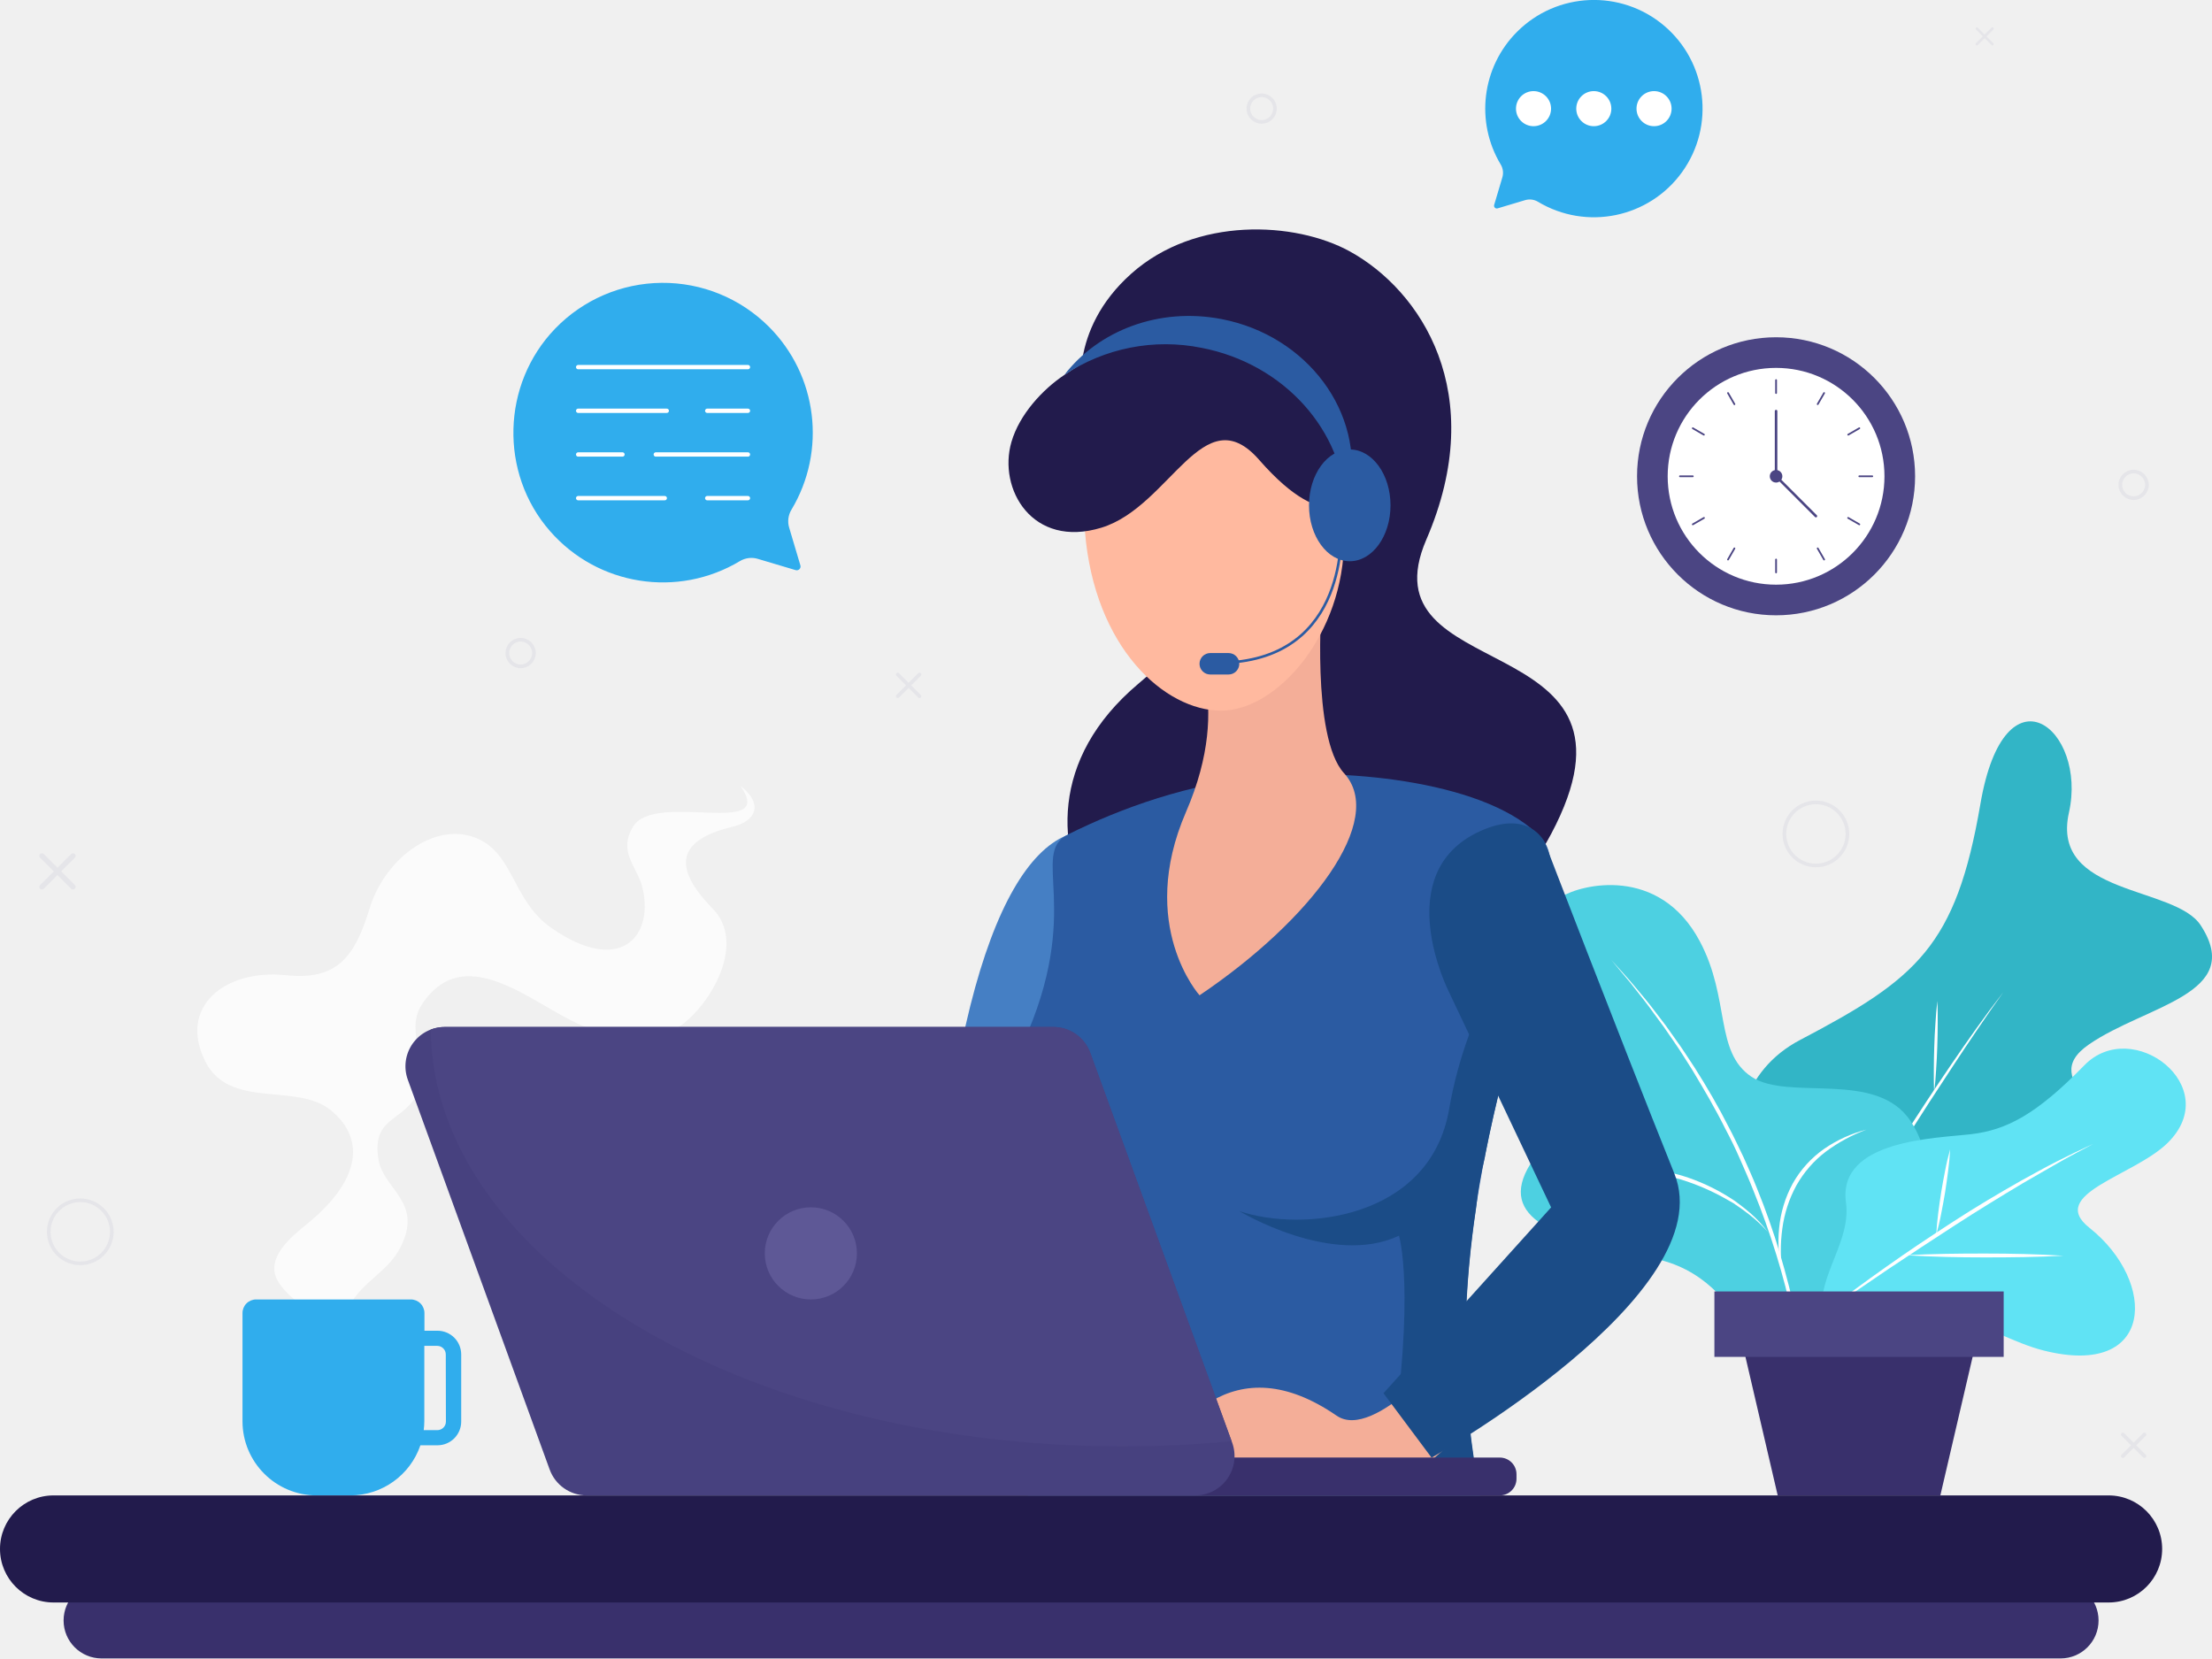
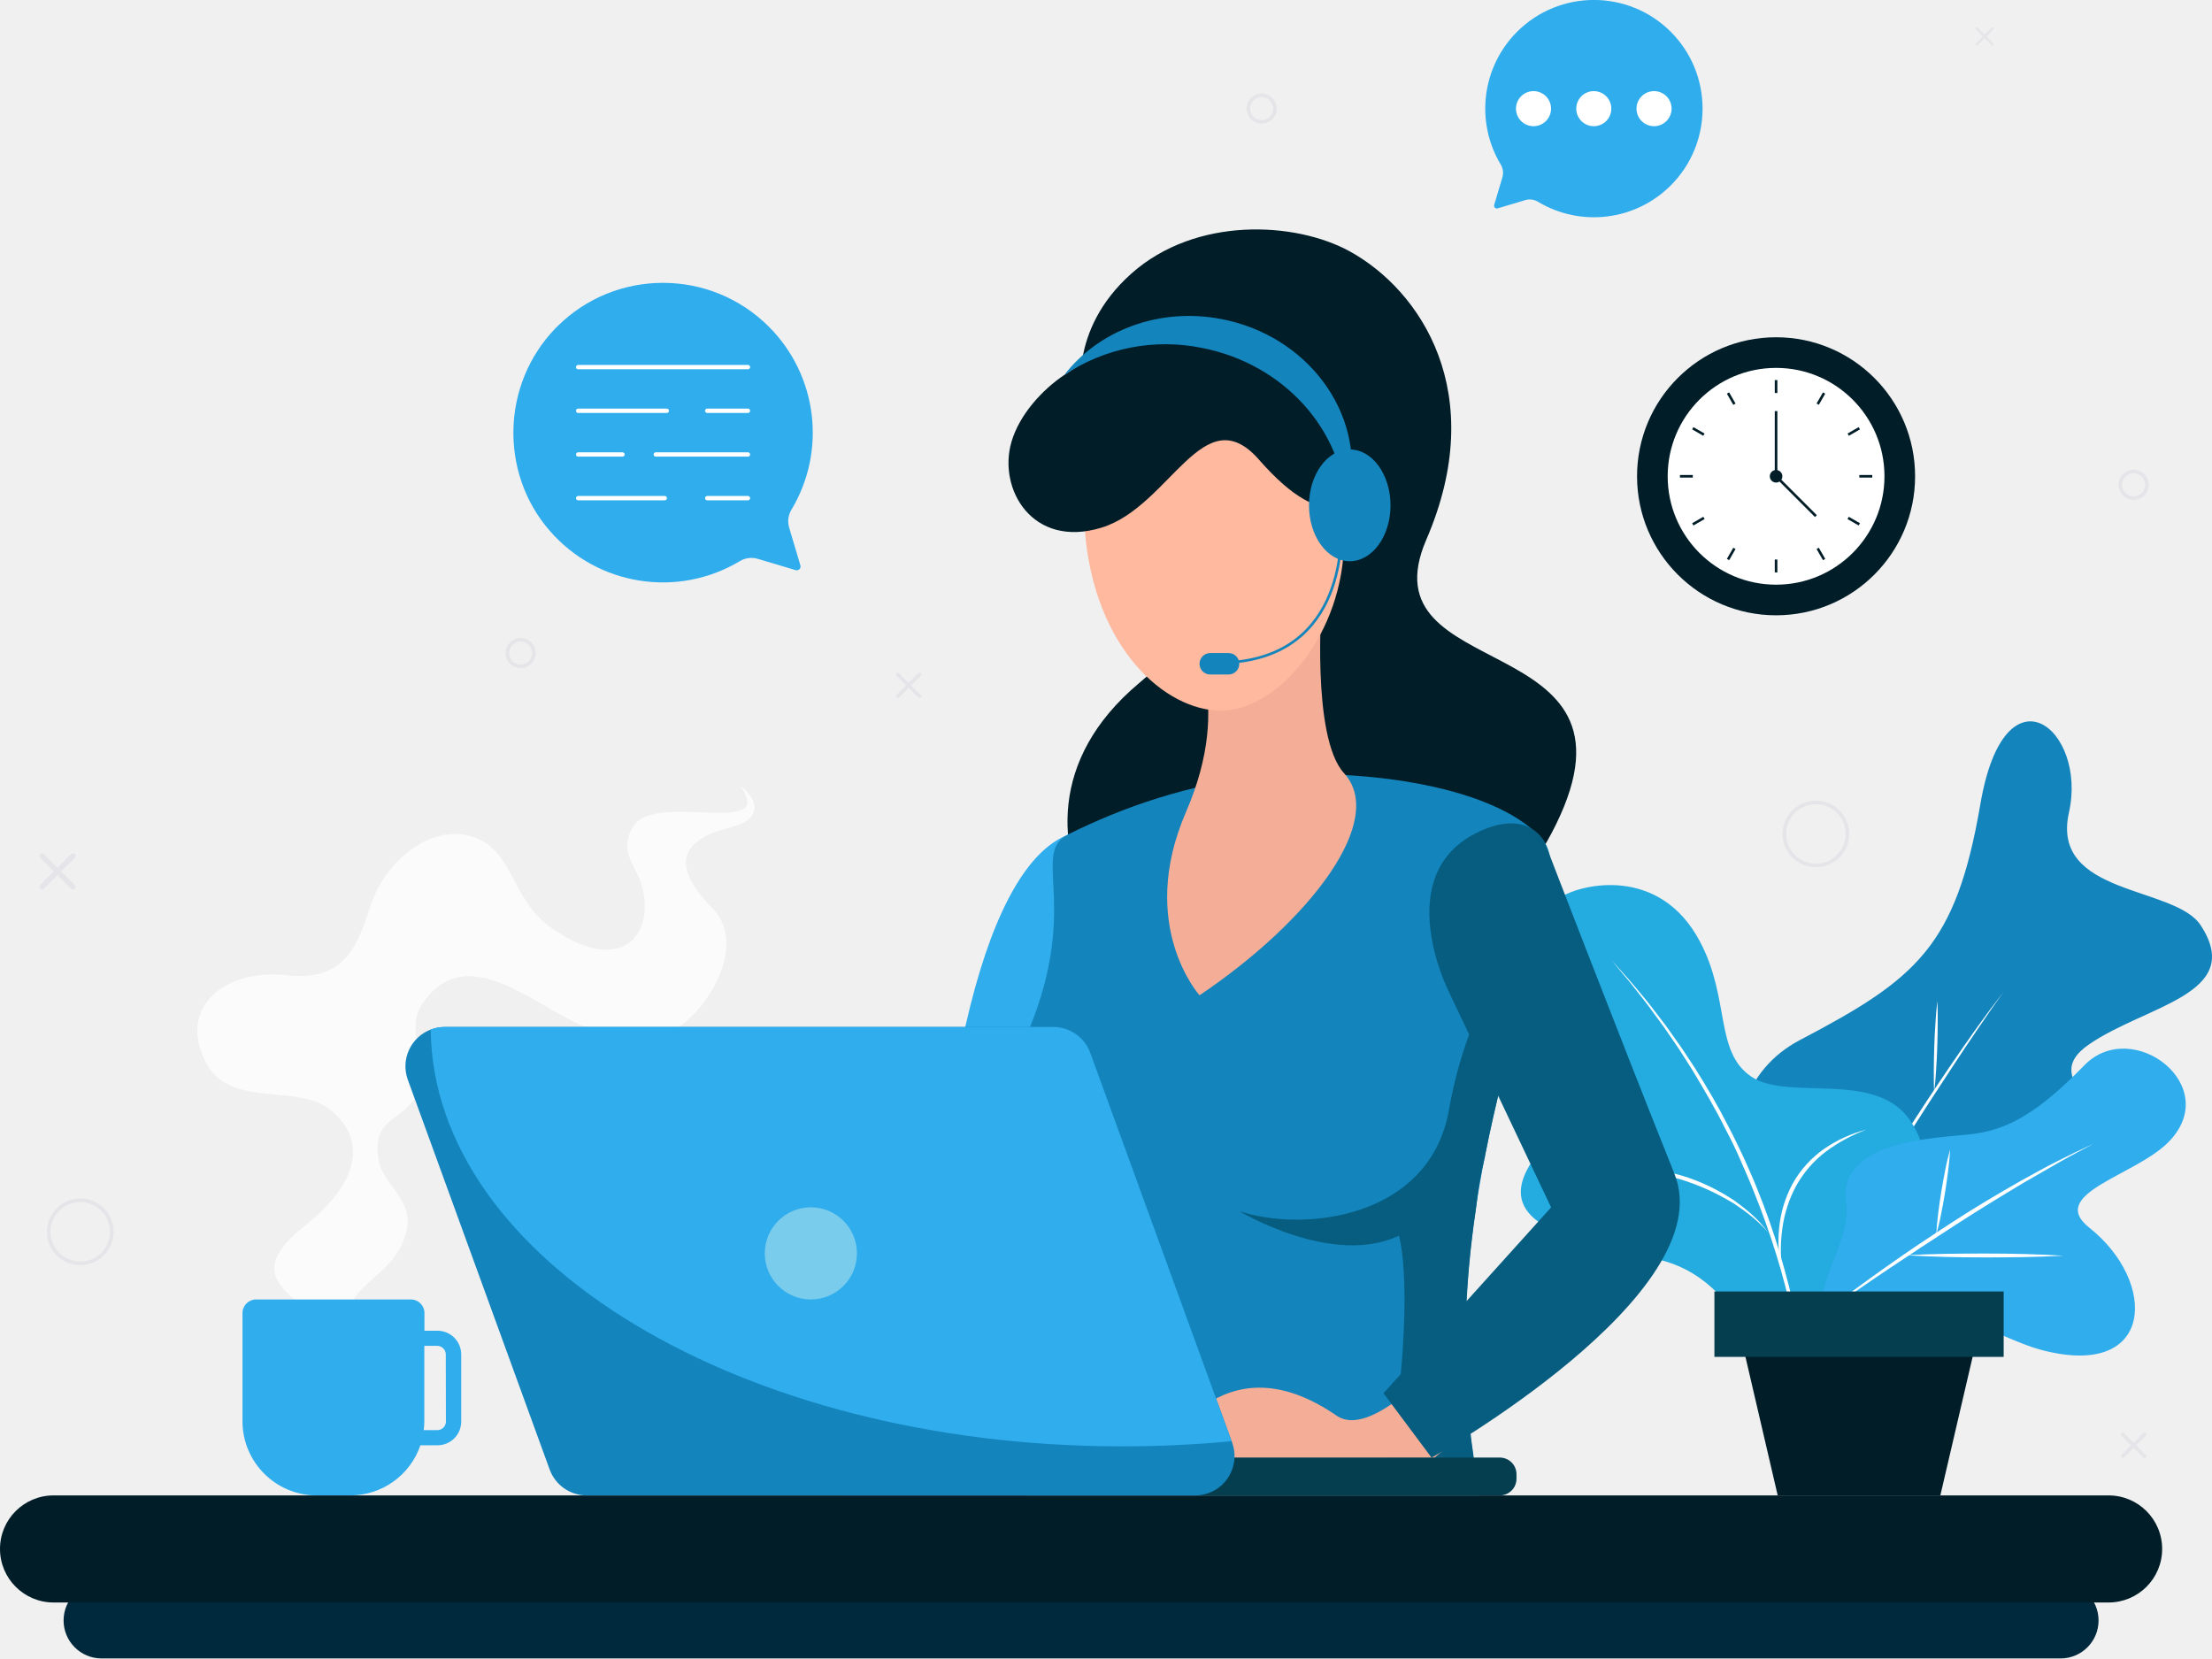
- <svg xmlns="http://www.w3.org/2000/svg" id="DESIGNED_BY_FREEPIK" data-name="DESIGNED BY FREEPIK" viewBox="0 0 855.06 641.07">
-   <defs>
-     <style>.cls-1{fill:#32b5c6;}.cls-2{fill:#fff;}.cls-3{fill:#4dd0e1;}.cls-4{fill:#60e3f4;}.cls-5{fill:#39306c;}.cls-6{fill:#4b4583;}.cls-7{opacity:0.74;}.cls-8{fill:#30aded;}.cls-9{fill:#221b4c;}.cls-10,.cls-11,.cls-12,.cls-18,.cls-22,.cls-23,.cls-24{fill:none;}.cls-10,.cls-11,.cls-22,.cls-23,.cls-24{stroke:#4b4583;}.cls-10,.cls-11,.cls-12,.cls-22,.cls-23,.cls-24{stroke-linecap:round;stroke-linejoin:round;}.cls-10{stroke-width:0.98px;}.cls-11{stroke-width:0.68px;}.cls-12{stroke:#fff;stroke-width:1.67px;}.cls-13{fill:#457fc4;}.cls-14{fill:#2b5ba2;}.cls-15{fill:#1b4c87;}.cls-16{fill:#f4ae98;}.cls-17{fill:#ffb99f;}.cls-18{stroke:#2b5ba2;stroke-miterlimit:10;}.cls-19{fill:#47417f;}.cls-20{fill:#5e5896;}.cls-21{opacity:0.07;}.cls-23{stroke-width:2px;}.cls-24{stroke-width:1.4px;}</style>
-   </defs>
-   <path class="cls-1" d="M714.29,515.4c-24.19-4.26-50.37-74.77-5.32-98.4s60.24-36.15,69.66-91.18,41.45-28.91,34.23,3.3,40.88,28.21,50.92,43.57c17.39,26.62-21.07,30.87-43.1,46s17.28,25.52,1.65,51.16S755.55,522.67,714.29,515.4Z" transform="translate(-13.1 -15.02)" />
-   <path class="cls-2" d="M711.82,514.73c3.1-4.87,6-9.87,9-14.82l9-14.82c6-9.88,12.18-19.66,18.37-29.43s12.54-19.44,19.06-29,13.15-19,20.28-28.15l-5,7.08-4.9,7.16c-3.24,4.78-6.48,9.57-9.63,14.41l-9.48,14.51-9.34,14.61c-6.26,9.71-12.41,19.51-18.6,29.27S718.33,505.17,711.82,514.73Z" transform="translate(-13.1 -15.02)" />
-   <path class="cls-2" d="M736.79,474.76c2.43-.7,4.87-1.32,7.31-2l7.33-1.87c4.9-1.23,9.81-2.37,14.71-3.56s9.84-2.24,14.78-3.29l7.4-1.55c2.48-.48,4.95-1,7.44-1.43-2.43.7-4.87,1.33-7.31,2l-7.33,1.87c-4.89,1.24-9.81,2.37-14.71,3.56s-9.84,2.24-14.77,3.29l-7.41,1.55C741.75,473.81,739.28,474.32,736.79,474.76Z" transform="translate(-13.1 -15.02)" />
-   <path class="cls-2" d="M760.76,437.27c-.08-1.48-.09-2.95-.13-4.42l0-4.43c0-2.94.08-5.89.17-8.83s.23-5.89.44-8.83l.31-4.41c.15-1.47.26-2.94.44-4.4.09,1.47.09,2.95.14,4.42v4.42c0,2.95-.08,5.89-.17,8.84s-.23,5.88-.44,8.82l-.31,4.41C761.05,434.33,760.94,435.8,760.76,437.27Z" transform="translate(-13.1 -15.02)" />
-   <path class="cls-3" d="M721.85,550.76s-13.57-26.5,9.6-43.49,33.43-38.81,20.21-58.87-47.16-7.56-61.51-17.15S682,401.14,670.2,378.94c-15.77-29.75-46.29-21.9-53.43-17.3s-19.8,18.62-3.24,45.61,4.36,36.46-8.82,57.64,9.92,29.42,47.42,36.57,44,53.23,44,53.23l25.73-3.93" transform="translate(-13.1 -15.02)" />
-   <path class="cls-2" d="M712.31,577.39a199.92,199.92,0,0,0-1.62-26.23c-1-8.69-2.5-17.34-4.36-25.89a297,297,0,0,0-15.47-50.09c-1.58-4.08-3.4-8.06-5.14-12.08s-3.67-7.94-5.72-11.81c-3.89-7.84-8.34-15.38-12.86-22.88-2.36-3.68-4.63-7.43-7.15-11L656.27,412l-3.89-5.29c-2.52-3.59-5.31-7-8-10.44-1.32-1.75-2.79-3.38-4.18-5.07L636,386.13c2.92,3.27,5.91,6.48,8.73,9.85s5.66,6.71,8.29,10.24l4,5.24,3.81,5.37c2.6,3.55,4.93,7.27,7.37,10.93,4.7,7.42,9.13,15,13.11,22.87,2.08,3.87,3.89,7.88,5.82,11.84,1.76,4,3.62,8,5.22,12.11,3.3,8.15,6.24,16.45,8.75,24.88s4.74,16.94,6.44,25.56C710.91,542.25,713.06,559.83,712.31,577.39Z" transform="translate(-13.1 -15.02)" />
-   <path class="cls-2" d="M696.45,491.22a54.07,54.07,0,0,0-7.26-6.77c-1.31-1-2.59-2-4-2.93l-2-1.38L681,478.89A87.76,87.76,0,0,0,663,471a96.39,96.39,0,0,0-9.6-2.3l-2.43-.47a22.52,22.52,0,0,0-2.44-.39l-4.92-.57c-.82-.09-1.63-.24-2.46-.27l-2.48-.1-5-.2c-3.31,0-6.62.16-10,.16,1.65-.19,3.3-.36,5-.51s3.32-.37,5-.43l5,0h2.5c.84,0,1.67.11,2.5.16,1.67.12,3.33.25,5,.4a23.3,23.3,0,0,1,2.49.35l2.47.41a93.84,93.84,0,0,1,9.79,2.27,76.41,76.41,0,0,1,18.22,8.39l2.1,1.36,2,1.5c1.37,1,2.63,2.07,3.9,3.15A46.65,46.65,0,0,1,696.45,491.22Z" transform="translate(-13.1 -15.02)" />
-   <path class="cls-2" d="M702.19,507.7a50.8,50.8,0,0,1-1.36-17.9,45.13,45.13,0,0,1,5.27-17.31,40.62,40.62,0,0,1,12.15-13.39,51.39,51.39,0,0,1,16.36-7.43A63.29,63.29,0,0,0,719,460.1a42.7,42.7,0,0,0-11.5,13.17A48,48,0,0,0,702.06,490a62.15,62.15,0,0,0-.57,8.85A55.34,55.34,0,0,0,702.19,507.7Z" transform="translate(-13.1 -15.02)" />
-   <path class="cls-4" d="M803.08,537.07c43,10.86,44-26.57,17.68-47.45-16.45-13.05,17.14-20,30.14-32.7,22.36-21.8-13.49-49.21-32.08-30.11s-30.13,25-43.67,26.62-51.78,2.08-48.48,26.4c2.06,15.16-11,28.1-9.26,43.29C757.14,509.68,780.7,531.41,803.08,537.07Z" transform="translate(-13.1 -15.02)" />
-   <path class="cls-2" d="M717.41,523.12c4-3.21,8.18-6.3,12.32-9.39s8.35-6.07,12.56-9.06c8.44-6,17-11.68,25.69-17.33s17.55-10.92,26.53-16c4.54-2.47,9-5,13.64-7.35s9.26-4.59,14-6.75c-4.54,2.47-9.14,4.79-13.6,7.39s-9,5.12-13.41,7.71c-8.85,5.3-17.64,10.68-26.3,16.29s-17.28,11.26-25.85,17q-6.42,4.31-12.79,8.71C725.87,517.21,721.65,520.18,717.41,523.12Z" transform="translate(-13.1 -15.02)" />
-   <path class="cls-2" d="M761.55,492.4c.14-2.81.43-5.59.77-8.37s.75-5.54,1.18-8.3,1-5.52,1.51-8.26,1.17-5.47,1.93-8.18c-.15,2.81-.43,5.59-.78,8.37s-.75,5.54-1.18,8.31-1,5.51-1.51,8.25S762.3,489.69,761.55,492.4Z" transform="translate(-13.1 -15.02)" />
-   <path class="cls-2" d="M749.78,500.24c10.17-.56,20.34-.66,30.51-.66s20.33.22,30.5.84c-10.17.56-20.34.66-30.51.66S760,500.86,749.78,500.24Z" transform="translate(-13.1 -15.02)" />
-   <polygon class="cls-5" points="750.05 578.06 687.18 578.06 672.55 515.22 764.69 515.22 750.05 578.06" />
-   <rect class="cls-6" x="662.71" y="499.22" width="111.82" height="25.29" />
-   <g class="cls-7">
-     <path class="cls-2" d="M147.19,522c4.47-11.09,15.23-14.44,20.5-24.45,9.43-17.92-6.43-22.54-8.31-34.45-2.51-15.85,8.62-14.42,14.36-24.08,6.76-11.35-4.67-24.78,2.34-35.56,17.43-26.79,45.8,2.64,64.29,8.84,11.32,3.79,28.26,5.38,37.18-1.82,11.76-9.51,23.49-31.55,11-44.27-17.56-17.93-11.12-27.11,7.87-31.65,8.41-2,12.25-8.41,2.93-15.73,14.17,20.49-33.12,1.83-41.53,15.73-5.84,9.66,1.36,15.36,3.4,22.78,5.2,19-7.85,35.33-35.07,16.32-15.65-10.94-14.33-30.41-30.93-35.38-15.51-4.63-33.55,9.27-39.25,27.91-5.65,18.45-12.35,27.91-32.24,25.81-23.63-2.49-41.85,12.15-31.28,33.3,9.37,18.74,35.32,8.09,48.48,18.84,14.6,11.93,10.06,28.35-8.84,43.76-5.87,4.79-14.89,11.93-12.57,20.08,1.51,5.29,10.94,13.69,17,13.91Z" transform="translate(-13.1 -15.02)" />
+ <svg xmlns="http://www.w3.org/2000/svg" version="1.1" id="DESIGNED_BY_FREEPIK" x="0px" y="0px" viewBox="0 0 855.06 641.07" style="enable-background:new 0 0 855.06 641.07;" xml:space="preserve">
+   <style type="text/css">
+ 	.st0{fill:#1384BC;}
+ 	.st1{fill:#FFFFFF;}
+ 	.st2{fill:#24ABE0;}
+ 	.st3{fill:#30ADED;}
+ 	.st4{fill:#011D28;}
+ 	.st5{fill:#053E4F;}
+ 	.st6{opacity:0.74;}
+ 	.st7{fill:#01293D;}
+ 	.st8{fill:none;stroke:#011D28;stroke-miterlimit:10;}
+ 	.st9{fill:none;stroke:#FFFFFF;stroke-width:1.67;stroke-linecap:round;stroke-linejoin:round;}
+ 	.st10{fill:#065D7F;}
+ 	.st11{fill:#F4AE98;}
+ 	.st12{fill:#FFB99F;}
+ 	.st13{fill:none;stroke:#1384BC;stroke-miterlimit:10;}
+ 	.st14{fill:#7ACCED;}
+ 	.st15{opacity:0.07;}
+ 	.st16{fill:none;stroke:#4B4583;stroke-linecap:round;stroke-linejoin:round;}
+ 	.st17{fill:none;stroke:#4B4583;stroke-width:2;stroke-linecap:round;stroke-linejoin:round;}
+ 	.st18{fill:none;stroke:#4B4583;stroke-width:1.4;stroke-linecap:round;stroke-linejoin:round;}
+ </style>
+   <path class="st0" d="M701.19,500.38c-24.19-4.26-50.37-74.77-5.32-98.4s60.24-36.15,69.66-91.18s41.45-28.91,34.23,3.3  s40.88,28.21,50.92,43.57c17.39,26.62-21.07,30.87-43.1,46s17.28,25.52,1.65,51.16S742.45,507.65,701.19,500.38z" />
+   <path class="st1" d="M698.72,499.71c3.1-4.87,6-9.87,9-14.82l9-14.82c6-9.88,12.18-19.66,18.37-29.43s12.54-19.44,19.06-29  s13.15-19,20.28-28.15l-5,7.08l-4.9,7.16c-3.24,4.78-6.48,9.57-9.63,14.41l-9.48,14.51l-9.34,14.61  c-6.26,9.71-12.41,19.51-18.6,29.27S705.23,490.15,698.72,499.71z" />
+   <path class="st1" d="M723.69,459.74c2.43-0.7,4.87-1.32,7.31-2l7.33-1.87c4.9-1.23,9.81-2.37,14.71-3.56s9.84-2.24,14.78-3.29  l7.4-1.55c2.48-0.48,4.95-1,7.44-1.43c-2.43,0.7-4.87,1.33-7.31,2l-7.33,1.87c-4.89,1.24-9.81,2.37-14.71,3.56  s-9.84,2.24-14.77,3.29l-7.41,1.55C728.65,458.79,726.18,459.3,723.69,459.74z" />
+   <path class="st1" d="M747.66,422.25c-0.08-1.48-0.09-2.95-0.13-4.42v-4.43c0-2.94,0.08-5.89,0.17-8.83s0.23-5.89,0.44-8.83  l0.31-4.41c0.15-1.47,0.26-2.94,0.44-4.4c0.09,1.47,0.09,2.95,0.14,4.42v4.42c0,2.95-0.08,5.89-0.17,8.84s-0.23,5.88-0.44,8.82  l-0.31,4.41C747.95,419.31,747.84,420.78,747.66,422.25z" />
+   <path class="st2" d="M708.75,535.74c0,0-13.57-26.5,9.6-43.49s33.43-38.81,20.21-58.87s-47.16-7.56-61.51-17.15  s-8.15-30.11-19.95-52.31c-15.77-29.75-46.29-21.9-53.43-17.3s-19.8,18.62-3.24,45.61s4.36,36.46-8.82,57.64s9.92,29.42,47.42,36.57  s44,53.23,44,53.23l25.73-3.93" />
+   <path class="st1" d="M699.21,562.37c0.04-8.77-0.51-17.53-1.62-26.23c-1-8.69-2.5-17.34-4.36-25.89  c-3.67-17.12-8.85-33.88-15.47-50.09c-1.58-4.08-3.4-8.06-5.14-12.08s-3.67-7.94-5.72-11.81c-3.89-7.84-8.34-15.38-12.86-22.88  c-2.36-3.68-4.63-7.43-7.15-11l-3.72-5.41l-3.89-5.29c-2.52-3.59-5.31-7-8-10.44c-1.32-1.75-2.79-3.38-4.18-5.07l-4.2-5.07  c2.92,3.27,5.91,6.48,8.73,9.85s5.66,6.71,8.29,10.24l4,5.24l3.81,5.37c2.6,3.55,4.93,7.27,7.37,10.93c4.7,7.42,9.13,15,13.11,22.87  c2.08,3.87,3.89,7.88,5.82,11.84c1.76,4,3.62,8,5.22,12.11c3.3,8.15,6.24,16.45,8.75,24.88s4.74,16.94,6.44,25.56  C697.81,527.23,699.96,544.81,699.21,562.37z" />
+   <path class="st1" d="M683.35,476.2c-2.21-2.47-4.64-4.74-7.26-6.77c-1.31-1-2.59-2-4-2.93l-2-1.38l-2.19-1.25  c-5.69-3.3-11.72-5.94-18-7.89c-3.16-0.93-6.36-1.7-9.6-2.3l-2.43-0.47c-0.81-0.17-1.62-0.3-2.44-0.39l-4.92-0.57  c-0.82-0.09-1.63-0.24-2.46-0.27l-2.48-0.1l-5-0.2c-3.31,0-6.62,0.16-10,0.16c1.65-0.19,3.3-0.36,5-0.51s3.32-0.37,5-0.43h5h2.5  c0.84,0,1.67,0.11,2.5,0.16c1.67,0.12,3.33,0.25,5,0.4c0.84,0.07,1.67,0.19,2.49,0.35l2.47,0.41c3.3,0.58,6.57,1.34,9.79,2.27  c6.42,1.98,12.54,4.8,18.22,8.39l2.1,1.36l2,1.5c1.37,1,2.63,2.07,3.9,3.15C679.07,471.08,681.35,473.53,683.35,476.2z" />
+   <path class="st1" d="M689.09,492.68c-1.51-5.84-1.97-11.9-1.36-17.9c0.57-6.07,2.36-11.95,5.27-17.31  c2.99-5.32,7.15-9.9,12.15-13.39c4.97-3.42,10.51-5.93,16.36-7.43c-5.57,2.06-10.83,4.9-15.61,8.43c-4.7,3.55-8.62,8.03-11.5,13.17  c-2.83,5.19-4.67,10.87-5.44,16.73c-0.4,2.93-0.59,5.89-0.57,8.85C688.39,486.79,688.62,489.75,689.09,492.68z" />
+   <path class="st3" d="M789.98,522.05c43,10.86,44-26.57,17.68-47.45c-16.45-13.05,17.14-20,30.14-32.7  c22.36-21.8-13.49-49.21-32.08-30.11s-30.13,25-43.67,26.62s-51.78,2.08-48.48,26.4c2.06,15.16-11,28.1-9.26,43.29  C744.04,494.66,767.6,516.39,789.98,522.05z" />
+   <path class="st1" d="M704.31,508.1c4-3.21,8.18-6.3,12.32-9.39s8.35-6.07,12.56-9.06c8.44-6,17-11.68,25.69-17.33  s17.55-10.92,26.53-16c4.54-2.47,9-5,13.64-7.35s9.26-4.59,14-6.75c-4.54,2.47-9.14,4.79-13.6,7.39s-9,5.12-13.41,7.71  c-8.85,5.3-17.64,10.68-26.3,16.29s-17.28,11.26-25.85,17c-4.28,2.87-8.54,5.78-12.79,8.71  C712.77,502.19,708.55,505.16,704.31,508.1z" />
+   <path class="st1" d="M748.45,477.38c0.14-2.81,0.43-5.59,0.77-8.37s0.75-5.54,1.18-8.3s1-5.52,1.51-8.26s1.17-5.47,1.93-8.18  c-0.15,2.81-0.43,5.59-0.78,8.37s-0.75,5.54-1.18,8.31s-1,5.51-1.51,8.25S749.2,474.67,748.45,477.38z" />
+   <path class="st1" d="M736.68,485.22c10.17-0.56,20.34-0.66,30.51-0.66s20.33,0.22,30.5,0.84c-10.17,0.56-20.34,0.66-30.51,0.66  S746.9,485.84,736.68,485.22z" />
+   <polygon class="st4" points="750.05,578.06 687.18,578.06 672.55,515.22 764.69,515.22 " />
+   <rect x="662.71" y="499.22" class="st5" width="111.82" height="25.29" />
+   <g class="st6">
+     <path class="st1" d="M134.09,506.98c4.47-11.09,15.23-14.44,20.5-24.45c9.43-17.92-6.43-22.54-8.31-34.45   c-2.51-15.85,8.62-14.42,14.36-24.08c6.76-11.35-4.67-24.78,2.34-35.56c17.43-26.79,45.8,2.64,64.29,8.84   c11.32,3.79,28.26,5.38,37.18-1.82c11.76-9.51,23.49-31.55,11-44.27c-17.56-17.93-11.12-27.11,7.87-31.65   c8.41-2,12.25-8.41,2.93-15.73c14.17,20.49-33.12,1.83-41.53,15.73c-5.84,9.66,1.36,15.36,3.4,22.78c5.2,19-7.85,35.33-35.07,16.32   c-15.65-10.94-14.33-30.41-30.93-35.38c-15.51-4.63-33.55,9.27-39.25,27.91c-5.65,18.45-12.35,27.91-32.24,25.81   c-23.63-2.49-41.85,12.15-31.28,33.3c9.37,18.74,35.32,8.09,48.48,18.84c14.6,11.93,10.06,28.35-8.84,43.76   c-5.87,4.79-14.89,11.93-12.57,20.08c1.51,5.29,10.94,13.69,17,13.91L134.09,506.98z" />
  </g>
-   <path class="cls-8" d="M182.17,529.42h-5v-6.83a5.26,5.26,0,0,0-5.27-5.26h-59.8a5.25,5.25,0,0,0-5.26,5.26v41.82a28.67,28.67,0,0,0,28.67,28.67h13a28.67,28.67,0,0,0,27.1-19.38h6.62a9.16,9.16,0,0,0,9.15-9.16v-26A9.16,9.16,0,0,0,182.17,529.42Zm3.3,35.12a3.31,3.31,0,0,1-3.3,3.31h-5.28a28,28,0,0,0,.23-3.44V535.27h5a3.31,3.31,0,0,1,3.3,3.31Z" transform="translate(-13.1 -15.02)" />
-   <path class="cls-5" d="M809.64,656.09H52.35a14.67,14.67,0,0,1-14.67-14.67h0a14.67,14.67,0,0,1,14.67-14.67H809.64a14.67,14.67,0,0,1,14.67,14.67h0A14.67,14.67,0,0,1,809.64,656.09Z" transform="translate(-13.1 -15.02)" />
-   <path class="cls-9" d="M828.2,634.47H33.8a20.7,20.7,0,0,1-20.7-20.7h0a20.69,20.69,0,0,1,20.7-20.69H828.2a20.69,20.69,0,0,1,20.69,20.69h0A20.69,20.69,0,0,1,828.2,634.47Z" transform="translate(-13.1 -15.02)" />
-   <circle class="cls-6" cx="686.55" cy="184.11" r="53.74" />
-   <circle class="cls-2" cx="686.55" cy="184.11" r="41.9" />
-   <line class="cls-10" x1="686.55" y1="184.11" x2="686.55" y2="158.91" />
-   <line class="cls-10" x1="686.55" y1="184.11" x2="701.95" y2="199.51" />
-   <line class="cls-11" x1="686.55" y1="221.27" x2="686.55" y2="216.29" />
-   <line class="cls-11" x1="705.12" y1="216.29" x2="702.64" y2="211.98" />
-   <line class="cls-11" x1="718.73" y1="202.69" x2="714.41" y2="200.2" />
-   <line class="cls-11" x1="723.73" y1="184.11" x2="718.73" y2="184.11" />
-   <line class="cls-11" x1="718.73" y1="165.54" x2="714.44" y2="168.02" />
-   <line class="cls-11" x1="705.12" y1="151.93" x2="702.64" y2="156.22" />
-   <line class="cls-11" x1="686.55" y1="151.93" x2="686.55" y2="146.93" />
-   <line class="cls-11" x1="670.45" y1="156.25" x2="667.97" y2="151.93" />
-   <line class="cls-11" x1="658.65" y1="168.02" x2="654.36" y2="165.54" />
-   <line class="cls-11" x1="654.36" y1="184.11" x2="649.39" y2="184.11" />
-   <line class="cls-11" x1="658.68" y1="200.2" x2="654.36" y2="202.69" />
-   <line class="cls-11" x1="670.45" y1="211.98" x2="667.97" y2="216.29" />
-   <circle class="cls-6" cx="686.55" cy="184.11" r="2.43" />
-   <path class="cls-8" d="M310.31,141.31a57.9,57.9,0,0,0-82.62.75c-20.7,21.45-21.61,55.82-2,78.24a57.91,57.91,0,0,0,73.48,11.58,8.61,8.61,0,0,1,6.87-.83l14.64,4.36a1.47,1.47,0,0,0,1.82-1.82L318.16,219a8.62,8.62,0,0,1,.84-6.89A57.91,57.91,0,0,0,310.31,141.31Z" transform="translate(-13.1 -15.02)" />
-   <line class="cls-12" x1="223.49" y1="141.91" x2="289.12" y2="141.91" />
-   <line class="cls-12" x1="273.38" y1="158.79" x2="289.12" y2="158.79" />
-   <line class="cls-12" x1="223.49" y1="158.79" x2="257.74" y2="158.79" />
-   <line class="cls-12" x1="253.5" y1="175.68" x2="289.12" y2="175.68" />
-   <line class="cls-12" x1="223.49" y1="175.68" x2="240.62" y2="175.68" />
-   <line class="cls-12" x1="273.38" y1="192.56" x2="289.12" y2="192.56" />
-   <line class="cls-12" x1="223.49" y1="192.56" x2="256.97" y2="192.56" />
-   <path class="cls-9" d="M431.43,168.78s-5.86-25.85,19-48,63.33-20.17,84.41-8.6c27.31,15,54.13,54.7,29.62,111.41s87.81,33.29,50.12,110.12-102.81,23.78-126.22,55.61-104.47-51.62-35.22-110S436.67,221.22,431.43,168.78Z" transform="translate(-13.1 -15.02)" />
-   <path class="cls-13" d="M425.09,338.06c-28.42,12.11-52,84.14-54.15,237.8h61.25S469.41,319.17,425.09,338.06Z" transform="translate(-13.1 -15.02)" />
-   <path class="cls-14" d="M501.08,315.15c33.6-3.31,88.35,2.27,108,24,4.35,4.79,4.37,13.78,2,26.2-8.22,43.9-45.78,130.79-25.82,227.73H410.45s16.59-75.75,7.32-99.66c-10.6-27.33-19.77-52-9.34-74.85,23.76-52,2.48-73.5,17.54-81C446.69,327.22,472.67,318,501.08,315.15Z" transform="translate(-13.1 -15.02)" />
-   <path class="cls-15" d="M573.26,443.79c-7.32,42.44-56.47,47.68-81.1,39.39,0,0,35.85,21.71,61.71,9.51,0,0,6.58,20.73-3.26,85.93h32.15s0-.13,0-.33c-5.09-34.1-3.5-66.73.94-96.37a136,136,0,0,1,3.44-19.84,1,1,0,0,1,0-.18c4.07-20.79,9.17-39.79,13.75-56.38a185.9,185.9,0,0,0,2.7-33.44S580.58,401.35,573.26,443.79Z" transform="translate(-13.1 -15.02)" />
-   <path class="cls-16" d="M575.09,534.89s-30.55,37.52-45.32,27.36c-19.56-13.46-35.66-13.22-48.59-5.5-13.41,8-18.53,21.87-18.53,21.87H567.5L598,552.21Z" transform="translate(-13.1 -15.02)" />
-   <path class="cls-15" d="M610.26,340.7s27,70.4,50.08,128c18.65,46.46-93.86,109.78-93.86,109.78l-18.59-24.9,64.8-71.84-39.63-83.57s-23-45.58,11.91-61.73C604.37,327.42,610.26,340.7,610.26,340.7Z" transform="translate(-13.1 -15.02)" />
-   <path class="cls-16" d="M524.08,246.59s-4.24,53.37,8.57,67.32c16.46,17.92-12.44,56.58-55.86,85.85,0,0-24.27-26.95-5.24-70.85s.59-68.7.59-68.7Z" transform="translate(-13.1 -15.02)" />
-   <path class="cls-17" d="M532.65,223.54c0,36.57-25.77,66.19-47.54,66.19s-49-24.33-52.62-69.33c-3-36.45,16.67-63.08,46.38-63.08S532.65,187,532.65,223.54Z" transform="translate(-13.1 -15.02)" />
-   <path class="cls-9" d="M441.94,148.75c-3.06,1.77-9.69,6.06-17.41,11.2-8.41,5.6-17.37,15.29-20.45,25.9-5.3,18.22,8.11,41.3,34.77,33.15s39.42-50.93,61-26.2c26.9,30.74,36.65,13.61,36.65,13.61s-5.39-38.27-32.64-55.49C489.31,141.7,467.3,134.12,441.94,148.75Z" transform="translate(-13.1 -15.02)" />
-   <path class="cls-14" d="M550.61,210.37c0,11.93-7.05,21.6-15.75,21.6s-15.76-9.67-15.76-21.6,7.06-21.61,15.76-21.61S550.61,198.44,550.61,210.37Z" transform="translate(-13.1 -15.02)" />
-   <path class="cls-14" d="M485.28,138.36c-24.23-4.67-47.59,4.49-60.75,21.59a70.35,70.35,0,0,1,53-10.48c32.19,6.19,55,32.33,55.74,61.36a50.41,50.41,0,0,0,1.48-5.81C540.64,174.6,518.48,144.75,485.28,138.36Z" transform="translate(-13.1 -15.02)" />
-   <path class="cls-18" d="M531.43,217.42s4.39,48.82-40.49,53.46" transform="translate(-13.1 -15.02)" />
-   <path class="cls-14" d="M488,275.75h-7.07a4.14,4.14,0,0,1-4.15-4.14h0a4.15,4.15,0,0,1,4.15-4.15H488a4.15,4.15,0,0,1,4.15,4.15h0A4.14,4.14,0,0,1,488,275.75Z" transform="translate(-13.1 -15.02)" />
-   <rect class="cls-5" x="318.6" y="563.43" width="267.61" height="14.63" rx="6.45" />
-   <path class="cls-19" d="M475.11,593.08H239.87a15.21,15.21,0,0,1-14.29-10L170.73,432.36A15.2,15.2,0,0,1,185,412H420.26a15.22,15.22,0,0,1,14.29,10L489.4,572.67A15.21,15.21,0,0,1,475.11,593.08Z" transform="translate(-13.1 -15.02)" />
-   <path class="cls-6" d="M179.59,413c.88,89.08,120.18,161.12,267.22,161.12q21.63,0,42.36-2L434.55,422a15.22,15.22,0,0,0-14.29-10H185A15.32,15.32,0,0,0,179.59,413Z" transform="translate(-13.1 -15.02)" />
-   <path class="cls-20" d="M344.35,499.52a17.81,17.81,0,1,1-17.8-17.81A17.81,17.81,0,0,1,344.35,499.52Z" transform="translate(-13.1 -15.02)" />
-   <path class="cls-8" d="M599.52,27.32A42,42,0,1,1,607.59,93a6.21,6.21,0,0,0-5-.6L592,95.57a1.07,1.07,0,0,1-1.33-1.32l3.16-10.62a6.22,6.22,0,0,0-.61-5A42,42,0,0,1,599.52,27.32Z" transform="translate(-13.1 -15.02)" />
-   <circle class="cls-2" cx="592.79" cy="42" r="6.78" />
-   <circle class="cls-2" cx="616.09" cy="42" r="6.78" />
-   <circle class="cls-2" cx="639.38" cy="42" r="6.78" />
-   <g class="cls-21">
-     <line class="cls-22" x1="764.18" y1="11.06" x2="770.18" y2="17.06" />
-     <line class="cls-22" x1="770.18" y1="11.06" x2="764.18" y2="17.06" />
-     <line class="cls-23" x1="16.22" y1="330.84" x2="28.22" y2="342.83" />
-     <line class="cls-23" x1="28.22" y1="330.84" x2="16.22" y2="342.83" />
-     <line class="cls-24" x1="347.04" y1="260.74" x2="355.42" y2="269.12" />
-     <line class="cls-24" x1="355.42" y1="260.74" x2="347.04" y2="269.12" />
-     <line class="cls-24" x1="820.58" y1="554.49" x2="828.97" y2="562.88" />
-     <line class="cls-24" x1="828.97" y1="554.49" x2="820.58" y2="562.88" />
-     <path class="cls-24" d="M505.94,57a5.14,5.14,0,1,1-5.14-5.14A5.14,5.14,0,0,1,505.94,57Z" transform="translate(-13.1 -15.02)" />
-     <path class="cls-24" d="M219.5,267.46a5.14,5.14,0,1,1-5.14-5.14A5.14,5.14,0,0,1,219.5,267.46Z" transform="translate(-13.1 -15.02)" />
-     <path class="cls-24" d="M843,202.44a5.14,5.14,0,1,1-5.14-5.14A5.14,5.14,0,0,1,843,202.44Z" transform="translate(-13.1 -15.02)" />
-     <path class="cls-24" d="M56.32,491.22A12.19,12.19,0,1,1,44.13,479,12.19,12.19,0,0,1,56.32,491.22Z" transform="translate(-13.1 -15.02)" />
-     <path class="cls-24" d="M727.24,337.38a12.19,12.19,0,1,1-12.19-12.19A12.19,12.19,0,0,1,727.24,337.38Z" transform="translate(-13.1 -15.02)" />
+   <path class="st3" d="M169.07,514.4h-5v-6.83c0-2.91-2.35-5.26-5.26-5.26c0,0-0.01,0-0.01,0H99c-2.9-0.01-5.25,2.34-5.26,5.24  c0,0.01,0,0.01,0,0.02v41.82c0,15.83,12.84,28.67,28.67,28.67h13c12.25-0.01,23.13-7.8,27.1-19.38h6.62  c5.06-0.01,9.15-4.1,9.15-9.16v-26c-0.02-5.06-4.14-9.14-9.2-9.12C169.08,514.4,169.07,514.4,169.07,514.4z M172.37,549.52  c0,1.82-1.48,3.3-3.3,3.31h-5.28c0.15-1.14,0.22-2.29,0.23-3.44v-29.14h5c1.82,0.01,3.3,1.49,3.3,3.31L172.37,549.52z" />
+   <path class="st7" d="M796.54,641.07H39.25c-8.1,0-14.67-6.57-14.67-14.67l0,0c0-8.1,6.57-14.67,14.67-14.67h757.29  c8.1,0,14.67,6.57,14.67,14.67l0,0C811.21,634.5,804.64,641.07,796.54,641.07z" />
+   <path class="st4" d="M815.1,619.45H20.7c-11.43,0-20.7-9.27-20.7-20.7l0,0l0,0c0-11.43,9.26-20.69,20.69-20.69c0,0,0.01,0,0.01,0  h794.4c11.43,0,20.69,9.26,20.69,20.69l0,0l0,0c0.01,11.43-9.25,20.69-20.68,20.7C815.11,619.45,815.1,619.45,815.1,619.45z" />
+   <circle class="st4" cx="686.55" cy="184.11" r="53.74" />
+   <circle class="st1" cx="686.55" cy="184.11" r="41.9" />
+   <line class="st8" x1="686.55" y1="184.11" x2="686.55" y2="158.91" />
+   <line class="st8" x1="686.55" y1="184.11" x2="701.95" y2="199.51" />
+   <line class="st8" x1="686.55" y1="221.27" x2="686.55" y2="216.29" />
+   <line class="st8" x1="705.12" y1="216.29" x2="702.64" y2="211.98" />
+   <line class="st8" x1="718.73" y1="202.69" x2="714.41" y2="200.2" />
+   <line class="st8" x1="723.73" y1="184.11" x2="718.73" y2="184.11" />
+   <line class="st8" x1="718.73" y1="165.54" x2="714.44" y2="168.02" />
+   <line class="st8" x1="705.12" y1="151.93" x2="702.64" y2="156.22" />
+   <line class="st8" x1="686.55" y1="151.93" x2="686.55" y2="146.93" />
+   <line class="st8" x1="670.45" y1="156.25" x2="667.97" y2="151.93" />
+   <line class="st8" x1="658.65" y1="168.02" x2="654.36" y2="165.54" />
+   <line class="st8" x1="654.36" y1="184.11" x2="649.39" y2="184.11" />
+   <line class="st8" x1="658.68" y1="200.2" x2="654.36" y2="202.69" />
+   <line class="st8" x1="670.45" y1="211.98" x2="667.97" y2="216.29" />
+   <circle class="st4" cx="686.55" cy="184.11" r="2.43" />
+   <path class="st3" d="M297.21,126.29c-22.61-22.61-59.27-22.61-81.88,0c-0.25,0.25-0.49,0.5-0.74,0.75  c-20.7,21.45-21.61,55.82-2,78.24c18.45,21.16,49.42,26.04,73.48,11.58c2.07-1.23,4.56-1.53,6.87-0.83l14.64,4.36  c0.78,0.23,1.59-0.22,1.82-1c0.08-0.27,0.08-0.55,0-0.82l-4.34-14.59c-0.7-2.31-0.39-4.81,0.84-6.89  C319.61,174.29,316.02,145.09,297.21,126.29z" />
+   <line class="st9" x1="223.49" y1="141.91" x2="289.12" y2="141.91" />
+   <line class="st9" x1="273.38" y1="158.79" x2="289.12" y2="158.79" />
+   <line class="st9" x1="223.49" y1="158.79" x2="257.74" y2="158.79" />
+   <line class="st9" x1="253.5" y1="175.68" x2="289.12" y2="175.68" />
+   <line class="st9" x1="223.49" y1="175.68" x2="240.62" y2="175.68" />
+   <line class="st9" x1="273.38" y1="192.56" x2="289.12" y2="192.56" />
+   <line class="st9" x1="223.49" y1="192.56" x2="256.97" y2="192.56" />
+   <path class="st4" d="M418.33,153.76c0,0-5.86-25.85,19-48s63.33-20.17,84.41-8.6c27.31,15,54.13,54.7,29.62,111.41  s87.81,33.29,50.12,110.12s-102.81,23.78-126.22,55.61s-104.47-51.62-35.22-110S423.57,206.2,418.33,153.76z" />
+   <path class="st3" d="M411.99,323.04c-28.42,12.11-52,84.14-54.15,237.8h61.25C419.09,560.84,456.31,304.15,411.99,323.04z" />
+   <path class="st0" d="M487.98,300.13c33.6-3.31,88.35,2.27,108,24c4.35,4.79,4.37,13.78,2,26.2c-8.22,43.9-45.78,130.79-25.82,227.73  H397.35c0,0,16.59-75.75,7.32-99.66c-10.6-27.33-19.77-52-9.34-74.85c23.76-52,2.48-73.5,17.54-81  C433.59,312.2,459.57,302.98,487.98,300.13z" />
+   <path class="st10" d="M560.16,428.77c-7.32,42.44-56.47,47.68-81.1,39.39c0,0,35.85,21.71,61.71,9.51c0,0,6.58,20.73-3.26,85.93  h32.15c0,0,0-0.13,0-0.33c-5.09-34.1-3.5-66.73,0.94-96.37c0.65-6.69,1.8-13.32,3.44-19.84c-0.01-0.06-0.01-0.12,0-0.18  c4.07-20.79,9.17-39.79,13.75-56.38c1.91-11.04,2.81-22.23,2.7-33.44C590.49,357.06,567.48,386.33,560.16,428.77z" />
+   <path class="st11" d="M561.99,519.87c0,0-30.55,37.52-45.32,27.36c-19.56-13.46-35.66-13.22-48.59-5.5  c-13.41,8-18.53,21.87-18.53,21.87H554.4l30.5-26.41L561.99,519.87z" />
+   <path class="st10" d="M597.16,325.68c0,0,27,70.4,50.08,128c18.65,46.46-93.86,109.78-93.86,109.78l-18.59-24.9l64.8-71.84  l-39.63-83.57c0,0-23-45.58,11.91-61.73C591.27,312.4,597.16,325.68,597.16,325.68z" />
+   <path class="st11" d="M510.98,231.57c0,0-4.24,53.37,8.57,67.32c16.46,17.92-12.44,56.58-55.86,85.85c0,0-24.27-26.95-5.24-70.85  s0.59-68.7,0.59-68.7L510.98,231.57z" />
+   <path class="st12" d="M519.55,208.52c0,36.57-25.77,66.19-47.54,66.19s-49-24.33-52.62-69.33c-3-36.45,16.67-63.08,46.38-63.08  S519.55,171.98,519.55,208.52z" />
+   <path class="st4" d="M428.84,133.73c-3.06,1.77-9.69,6.06-17.41,11.2c-8.41,5.6-17.37,15.29-20.45,25.9  c-5.3,18.22,8.11,41.3,34.77,33.15s39.42-50.93,61-26.2c26.9,30.74,36.65,13.61,36.65,13.61s-5.39-38.27-32.64-55.49  C476.21,126.68,454.2,119.1,428.84,133.73z" />
+   <path class="st0" d="M537.51,195.35c0,11.93-7.05,21.6-15.75,21.6S506,207.28,506,195.35s7.06-21.61,15.76-21.61  S537.51,183.42,537.51,195.35z" />
+   <path class="st0" d="M472.18,123.34c-24.23-4.67-47.59,4.49-60.75,21.59c15.57-10.41,34.64-14.18,53-10.48  c32.19,6.19,55,32.33,55.74,61.36c0.61-1.91,1.1-3.85,1.48-5.81C527.54,159.58,505.38,129.73,472.18,123.34z" />
+   <path class="st13" d="M518.33,202.4c0,0,4.39,48.82-40.49,53.46" />
+   <path class="st0" d="M474.9,260.73h-7.07c-2.29,0.01-4.14-1.84-4.15-4.13c0,0,0-0.01,0-0.01l0,0c0-2.29,1.86-4.15,4.15-4.15h7.07  c2.29,0,4.15,1.86,4.15,4.15l0,0c0,2.29-1.85,4.14-4.14,4.14C474.91,260.73,474.9,260.73,474.9,260.73z" />
+   <path class="st5" d="M325.05,563.43h254.71c3.56,0,6.45,2.89,6.45,6.45v1.73c0,3.56-2.89,6.45-6.45,6.45H325.05  c-3.56,0-6.45-2.89-6.45-6.45v-1.73C318.6,566.32,321.49,563.43,325.05,563.43z" />
+   <path class="st0" d="M462.01,578.06H226.77c-6.39,0-12.1-4-14.29-10l-54.85-150.72c-2.85-7.9,1.24-16.61,9.14-19.46  c1.65-0.59,3.38-0.9,5.13-0.9h235.26c6.39,0,12.1,4,14.29,10l54.85,150.67c2.87,7.89-1.2,16.62-9.09,19.49  C465.54,577.75,463.78,578.06,462.01,578.06z" />
+   <path class="st3" d="M166.49,397.98c0.88,89.08,120.18,161.12,267.22,161.12c14.42,0,28.54-0.67,42.36-2l-54.62-150.12  c-2.19-6-7.9-10-14.29-10H171.9C170.05,396.98,168.22,397.32,166.49,397.98z" />
+   <path class="st14" d="M331.25,484.5c0,9.84-7.97,17.81-17.81,17.81s-17.81-7.97-17.81-17.81s7.97-17.81,17.81-17.81  c0,0,0.01,0,0.01,0C323.28,466.7,331.25,474.67,331.25,484.5z" />
+   <path class="st3" d="M586.42,12.3c16.39-16.41,42.99-16.42,59.4-0.03c16.41,16.39,16.42,42.99,0.03,59.4  c-13.64,13.65-34.82,16.25-51.35,6.31c-1.51-0.9-3.32-1.12-5-0.6l-10.59,3.17c-0.57,0.17-1.16-0.16-1.33-0.73  c-0.06-0.19-0.06-0.4,0-0.59l3.16-10.62c0.51-1.68,0.29-3.49-0.61-5C570.2,47.09,572.8,25.93,586.42,12.3z" />
+   <circle class="st1" cx="592.79" cy="42" r="6.78" />
+   <circle class="st1" cx="616.09" cy="42" r="6.78" />
+   <circle class="st1" cx="639.38" cy="42" r="6.78" />
+   <g class="st15">
+     <line class="st16" x1="764.18" y1="11.06" x2="770.18" y2="17.06" />
+     <line class="st16" x1="770.18" y1="11.06" x2="764.18" y2="17.06" />
+     <line class="st17" x1="16.22" y1="330.84" x2="28.22" y2="342.83" />
+     <line class="st17" x1="28.22" y1="330.84" x2="16.22" y2="342.83" />
+     <line class="st18" x1="347.04" y1="260.74" x2="355.42" y2="269.12" />
+     <line class="st18" x1="355.42" y1="260.74" x2="347.04" y2="269.12" />
+     <line class="st18" x1="820.58" y1="554.49" x2="828.97" y2="562.88" />
+     <line class="st18" x1="828.97" y1="554.49" x2="820.58" y2="562.88" />
+     <path class="st18" d="M492.84,41.98c0,2.84-2.3,5.14-5.14,5.14c-2.84,0-5.14-2.3-5.14-5.14c0-2.84,2.3-5.14,5.14-5.14   S492.84,39.14,492.84,41.98C492.84,41.98,492.84,41.98,492.84,41.98z" />
+     <path class="st18" d="M206.4,252.44c0,2.84-2.3,5.14-5.14,5.14s-5.14-2.3-5.14-5.14c0-2.84,2.3-5.14,5.14-5.14   S206.4,249.6,206.4,252.44L206.4,252.44z" />
+     <path class="st18" d="M829.9,187.42c0,2.84-2.3,5.14-5.14,5.14s-5.14-2.3-5.14-5.14c0-2.84,2.3-5.14,5.14-5.14   S829.9,184.58,829.9,187.42L829.9,187.42z" />
+     <path class="st18" d="M43.22,476.2c-0.02,6.73-5.49,12.18-12.22,12.16s-12.18-5.49-12.16-12.22c0.02-6.72,5.47-12.16,12.19-12.16   c6.73,0,12.19,5.46,12.19,12.19C43.22,476.18,43.22,476.19,43.22,476.2z" />
+     <path class="st18" d="M714.14,322.36c0,6.73-5.46,12.19-12.19,12.19s-12.19-5.46-12.19-12.19c0-6.73,5.46-12.19,12.19-12.19   S714.14,315.63,714.14,322.36L714.14,322.36z" />
  </g>
</svg>
